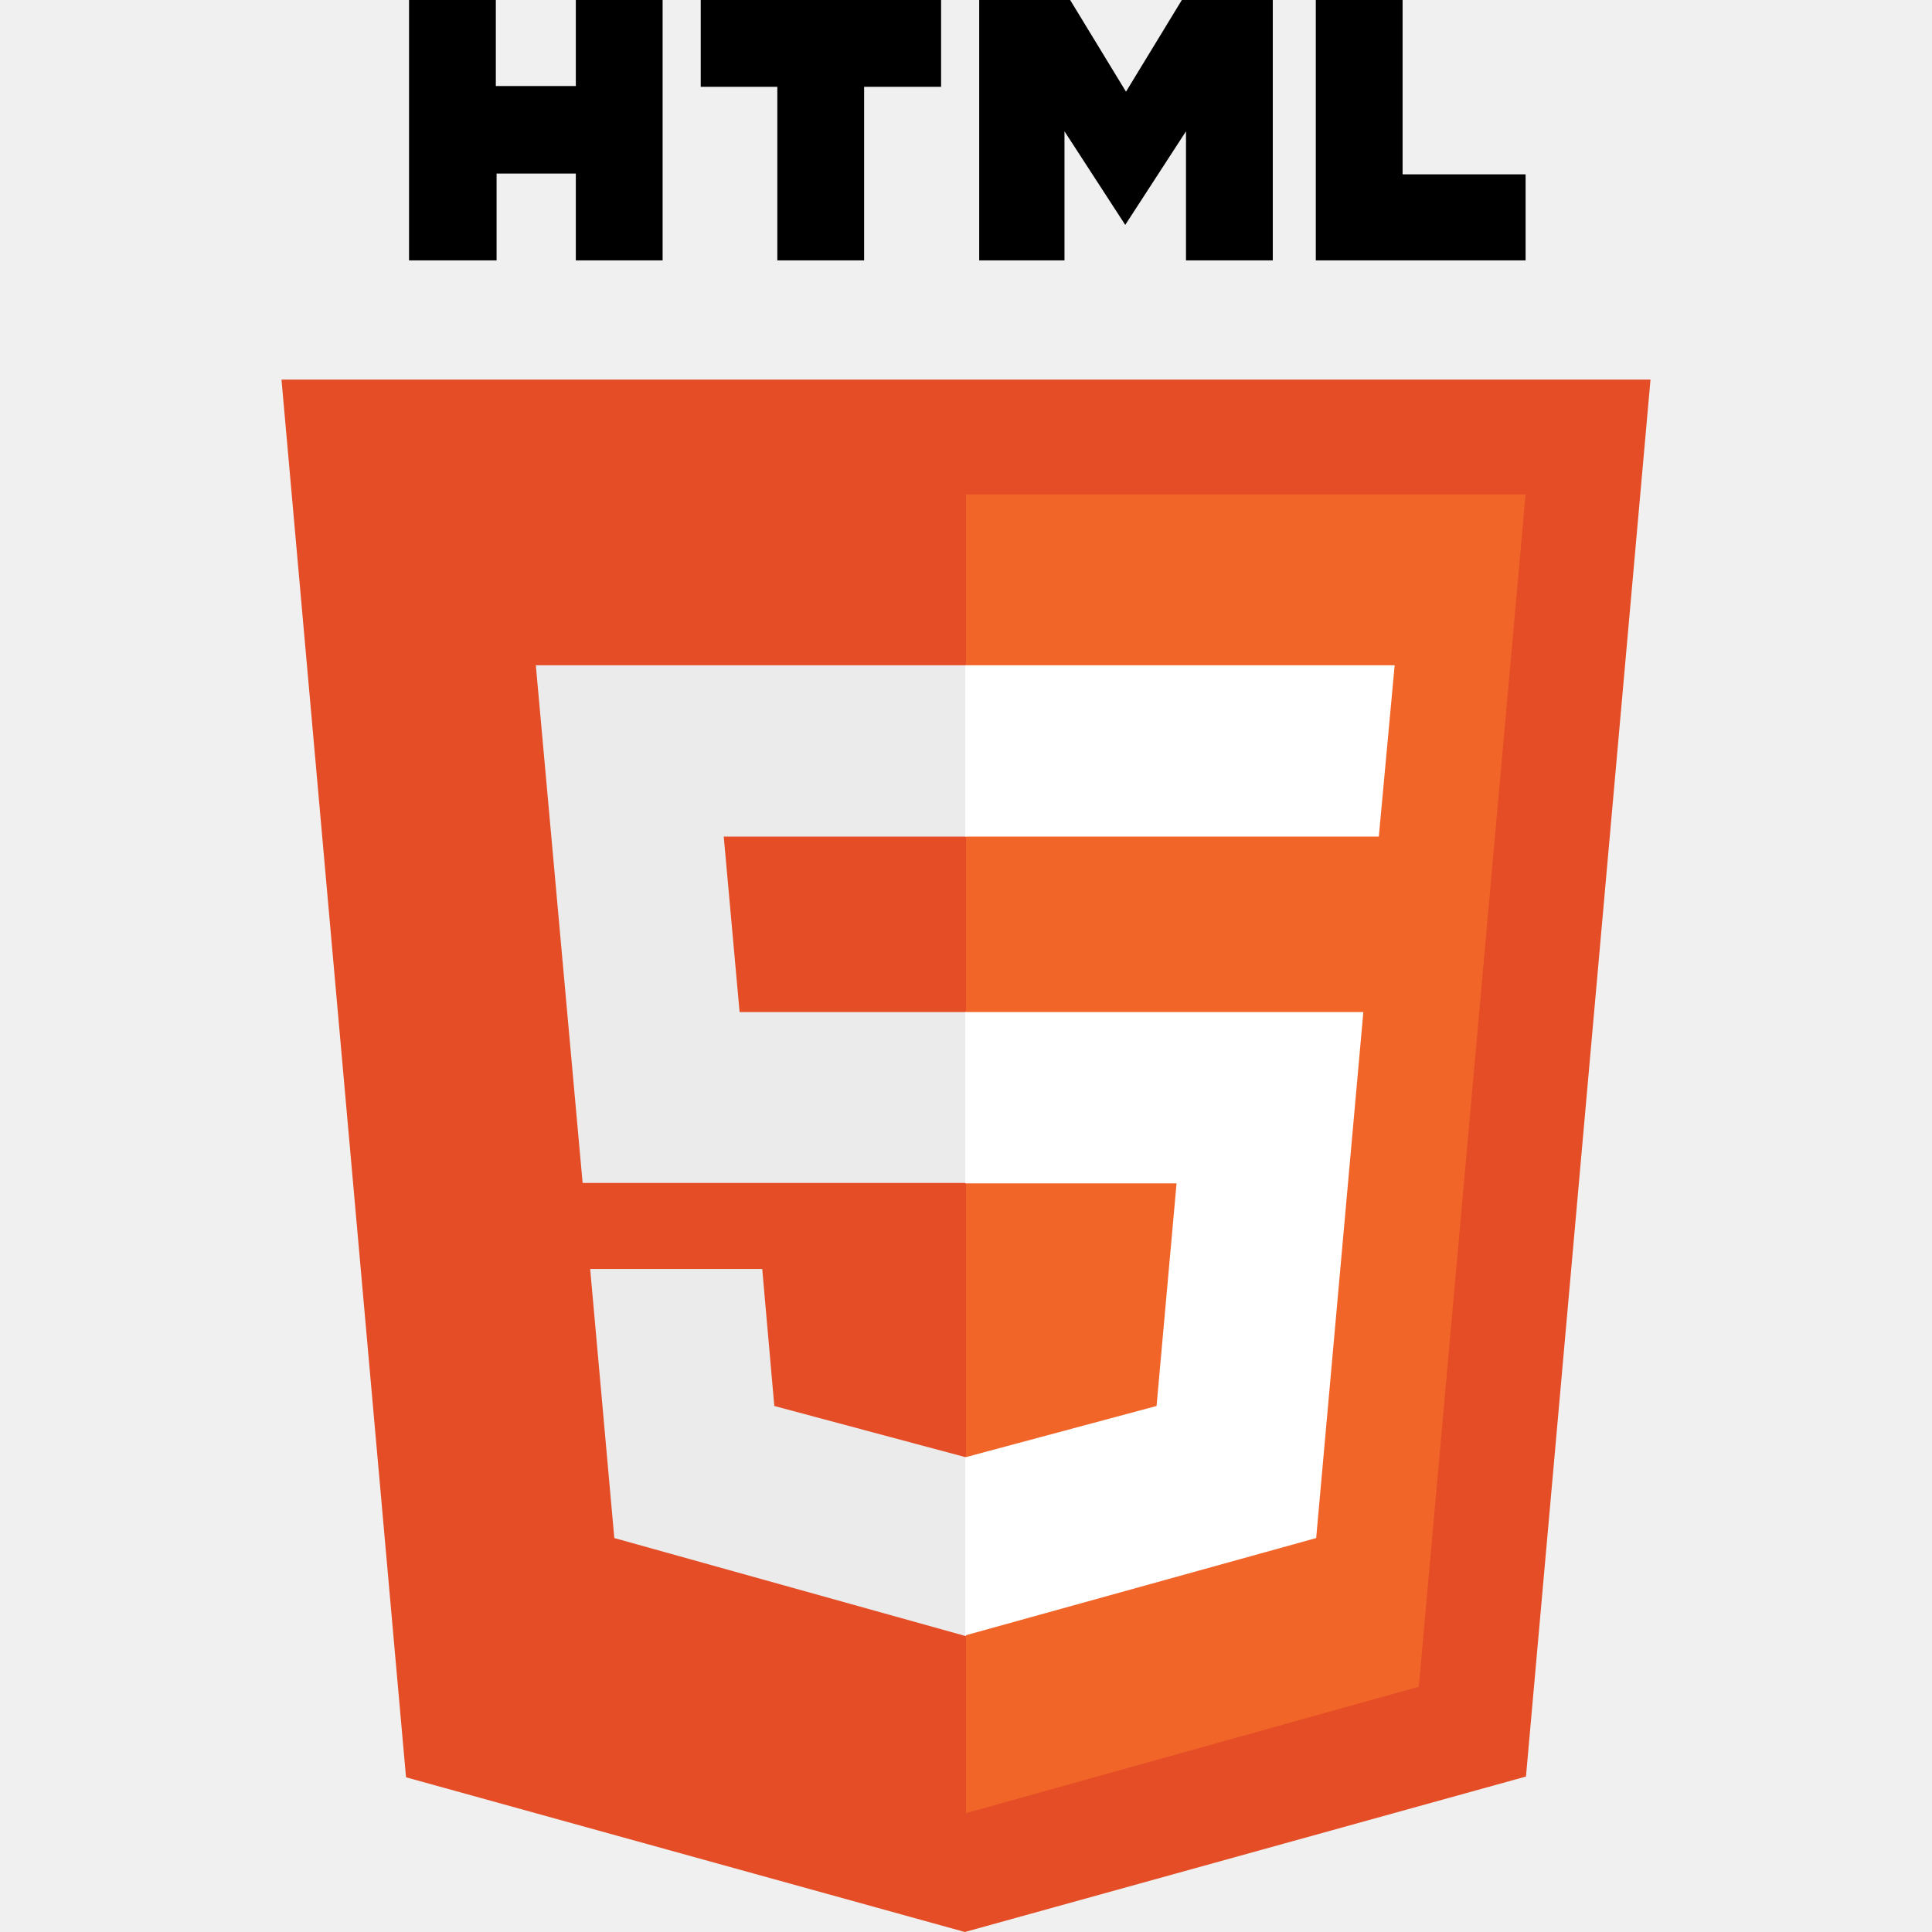
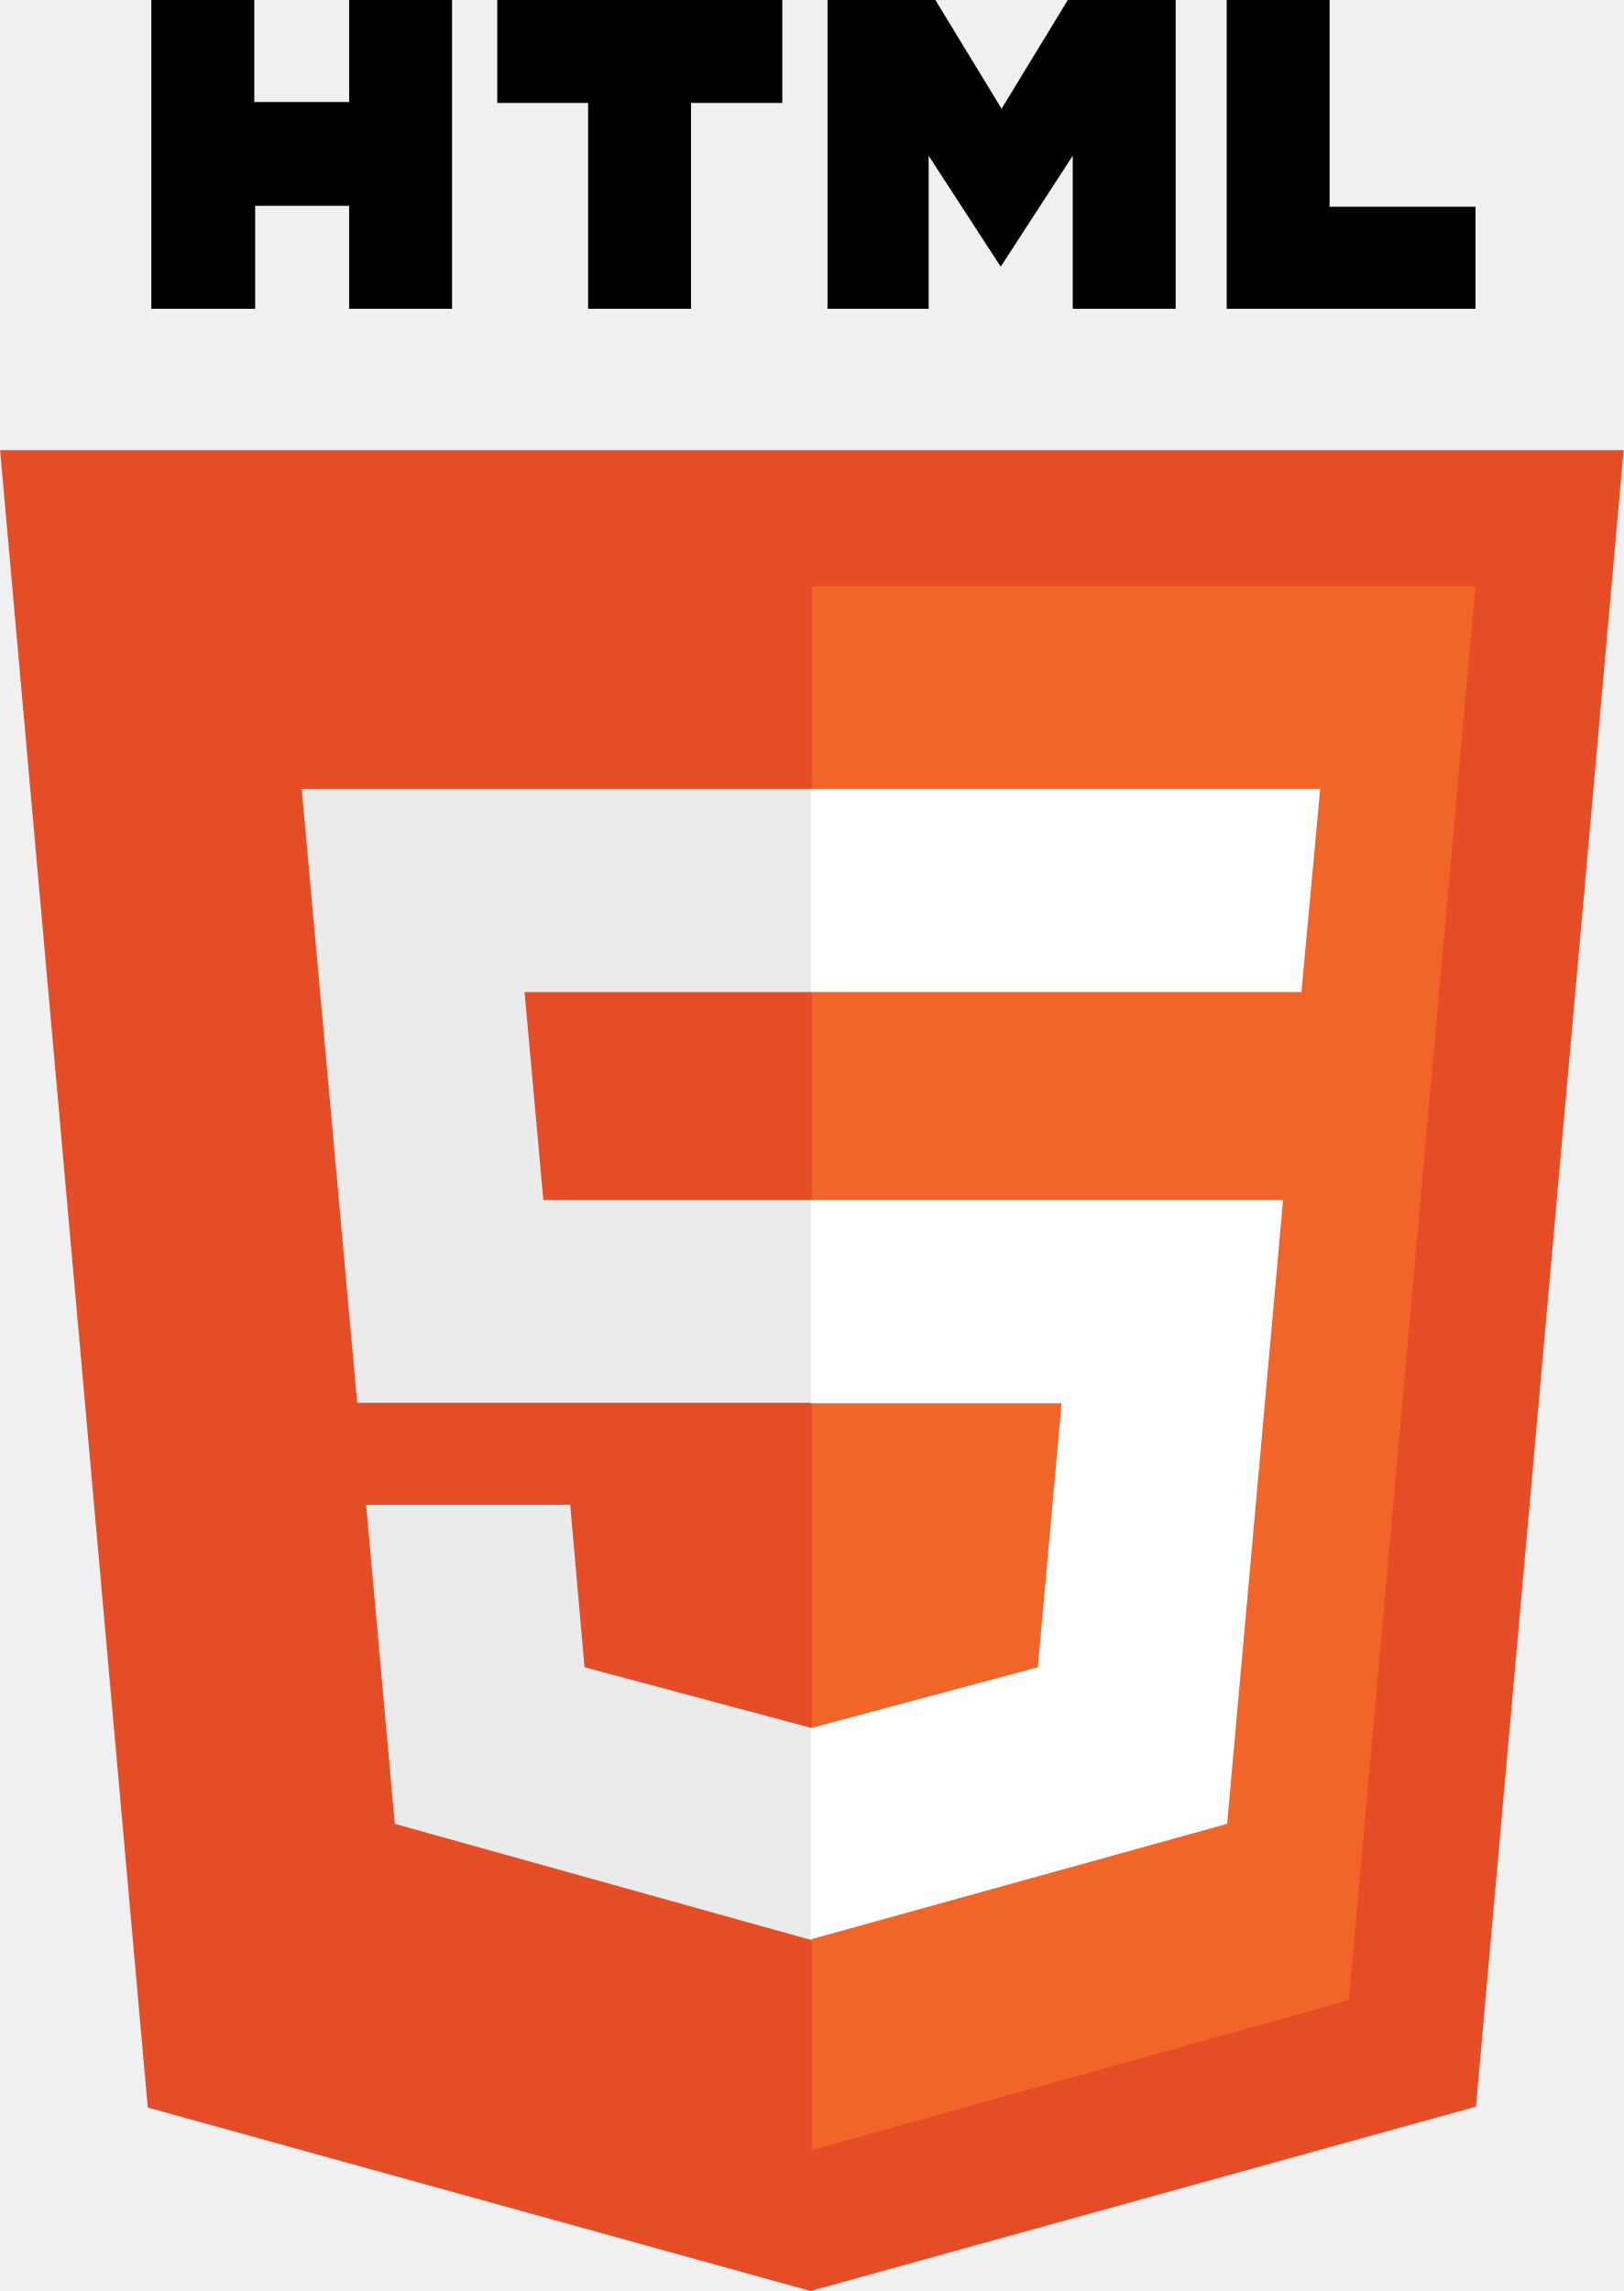
- <svg xmlns="http://www.w3.org/2000/svg" viewBox="0 0 512 512">
+ <svg xmlns="http://www.w3.org/2000/svg" viewBox="74.58 0 362.83 512">
  <path d="M108.4 0h23v22.8h21.2V0h23v69h-23V46h-21v23h-23.2M206 23h-20.3V0h63.7v23H229v46h-23M259.5 0h24.1l14.8 24.3L313.2 0h24.1v69h-23V34.8l-16.1 24.8l-16.1-24.8v34.2h-22.6M348.7 0h23v46.2h32.6V69h-55.6" />
  <path fill="#e44d26" d="M107.6 471l-33-370.4h362.8l-33 370.2L255.7 512" />
  <path fill="#f16529" d="M256 480.5V131H404.3L376 447" />
  <path fill="#ebebeb" d="M142 176.3h114v45.4h-64.2l4.2 46.5h60v45.3H154.4M156.4 336.3H202l3.2 36.3 50.8 13.6v47.4l-93.2-26" />
  <path fill="#fff" d="M369.6 176.3H255.8v45.4h109.6M361.3 268.2H255.8v45.4h56l-5.3 59-50.7 13.6v47.2l93-25.8" />
</svg>
